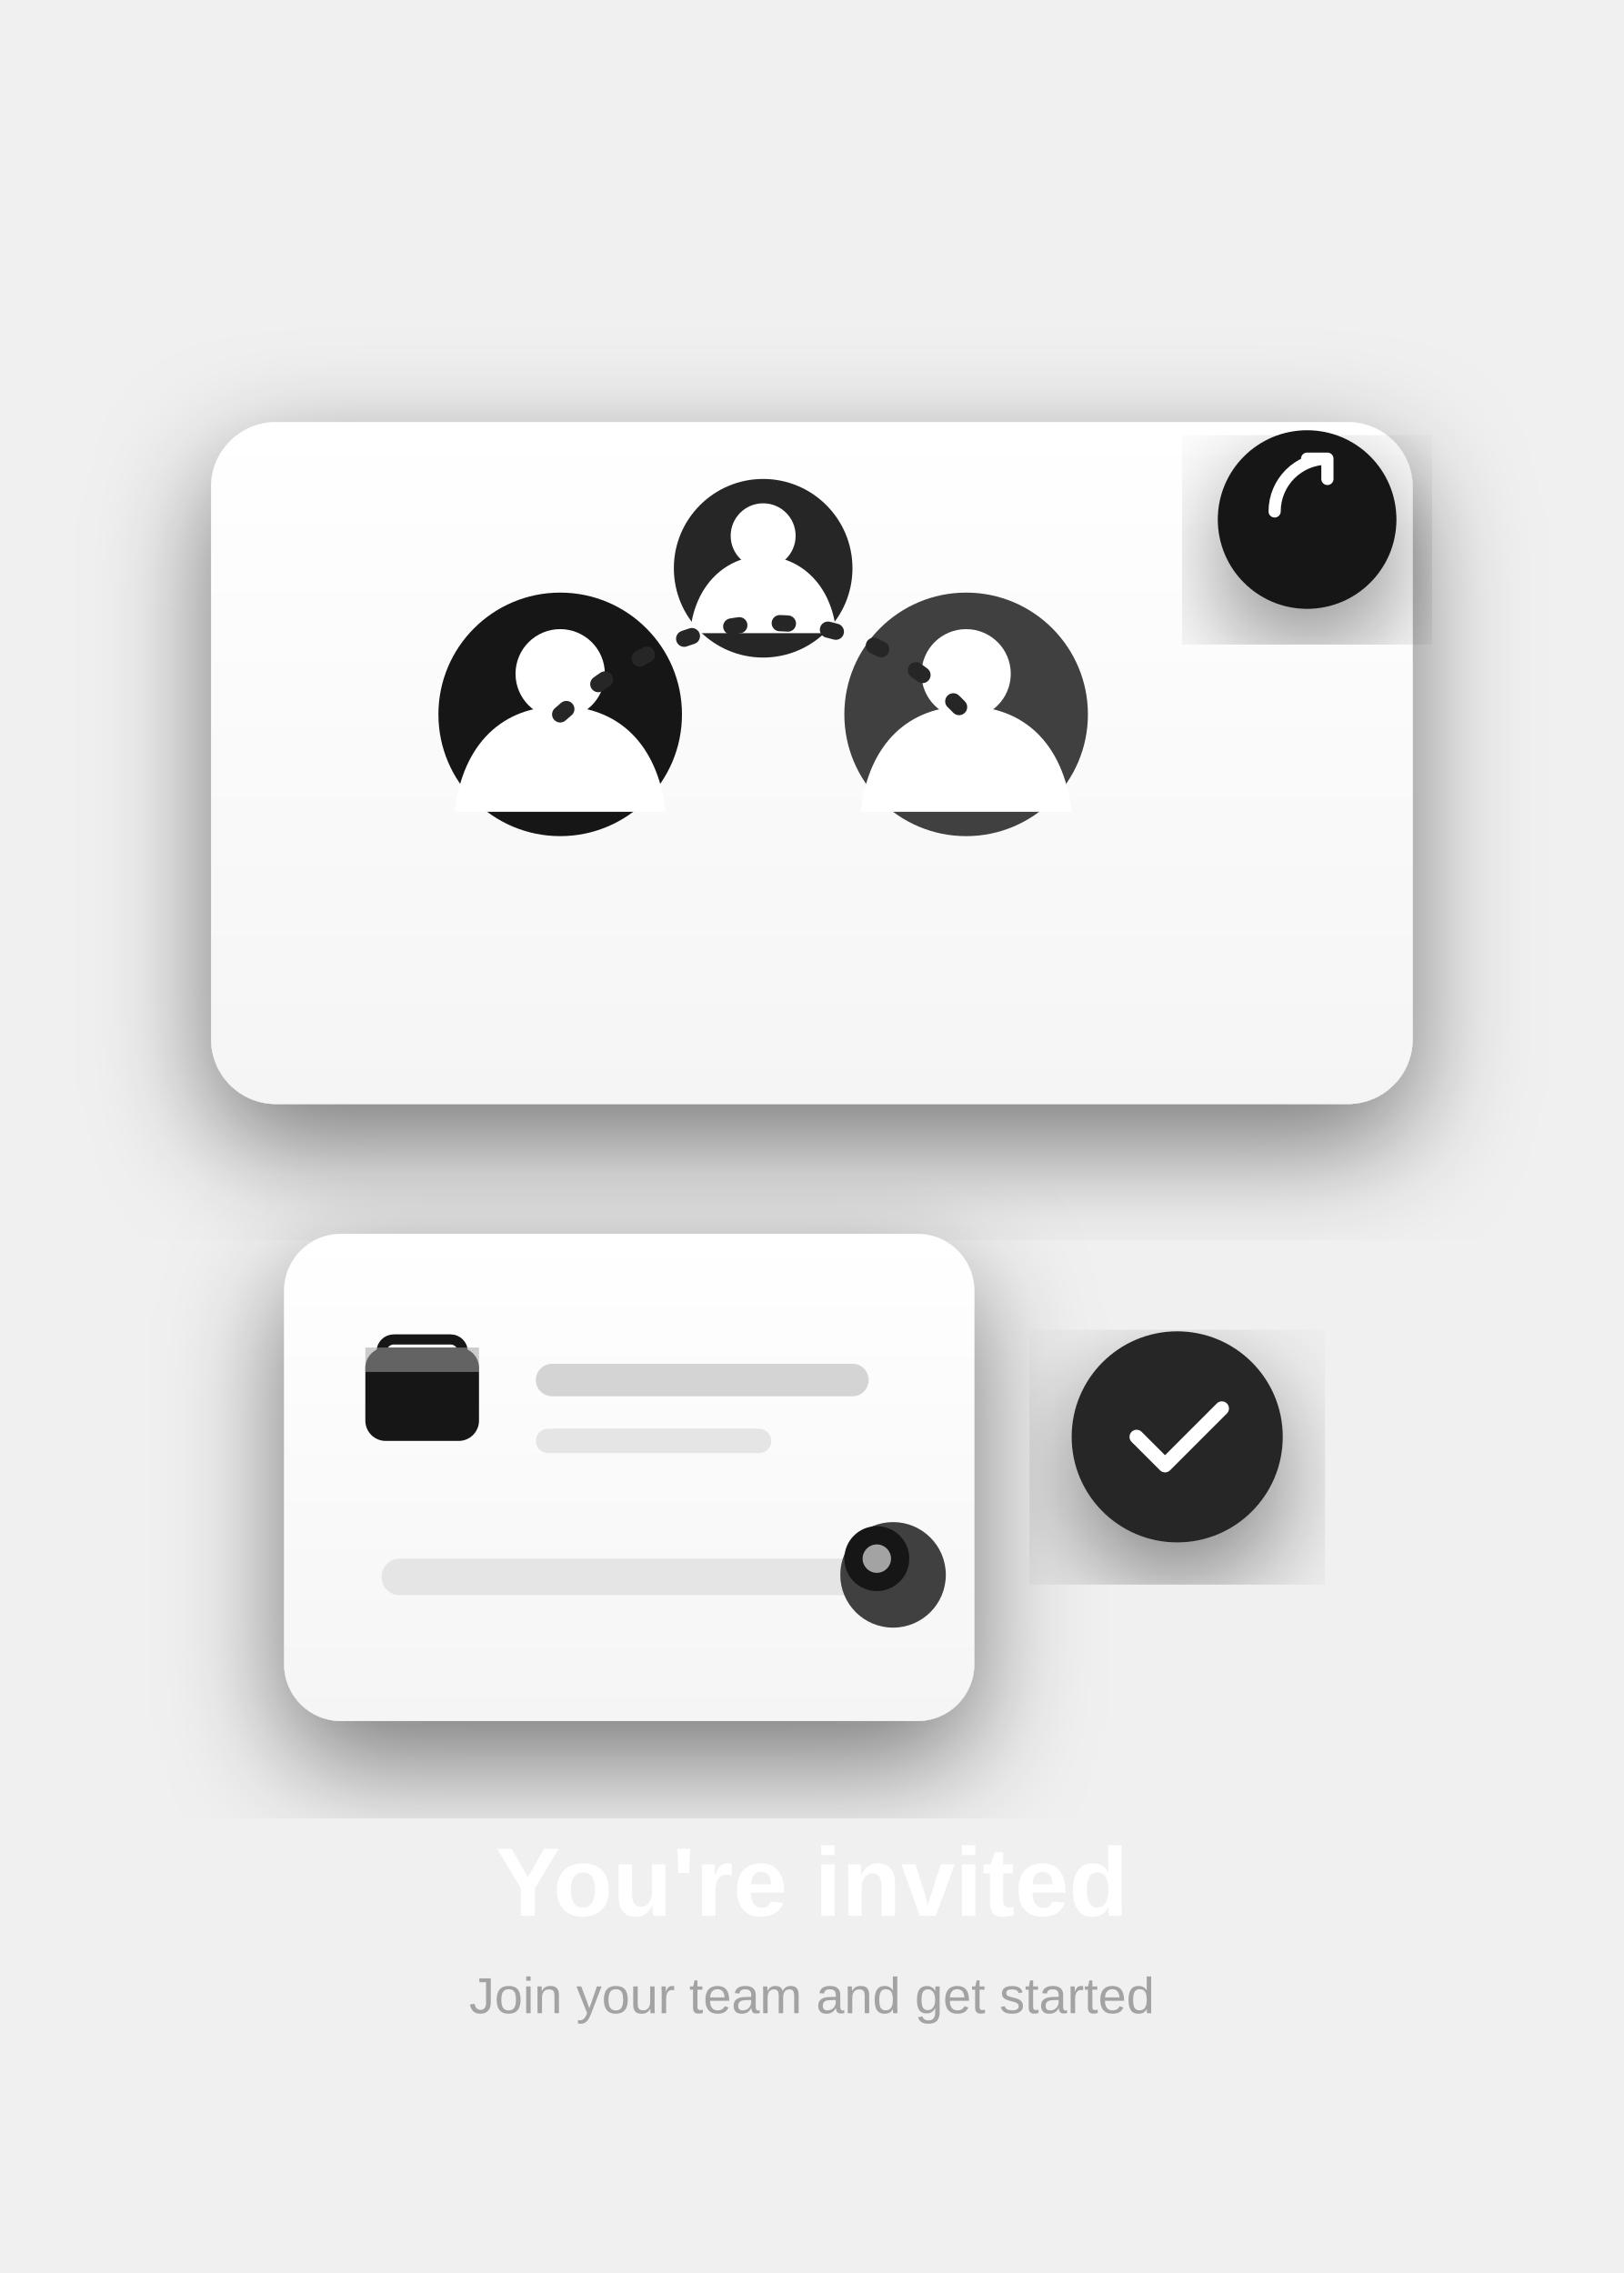
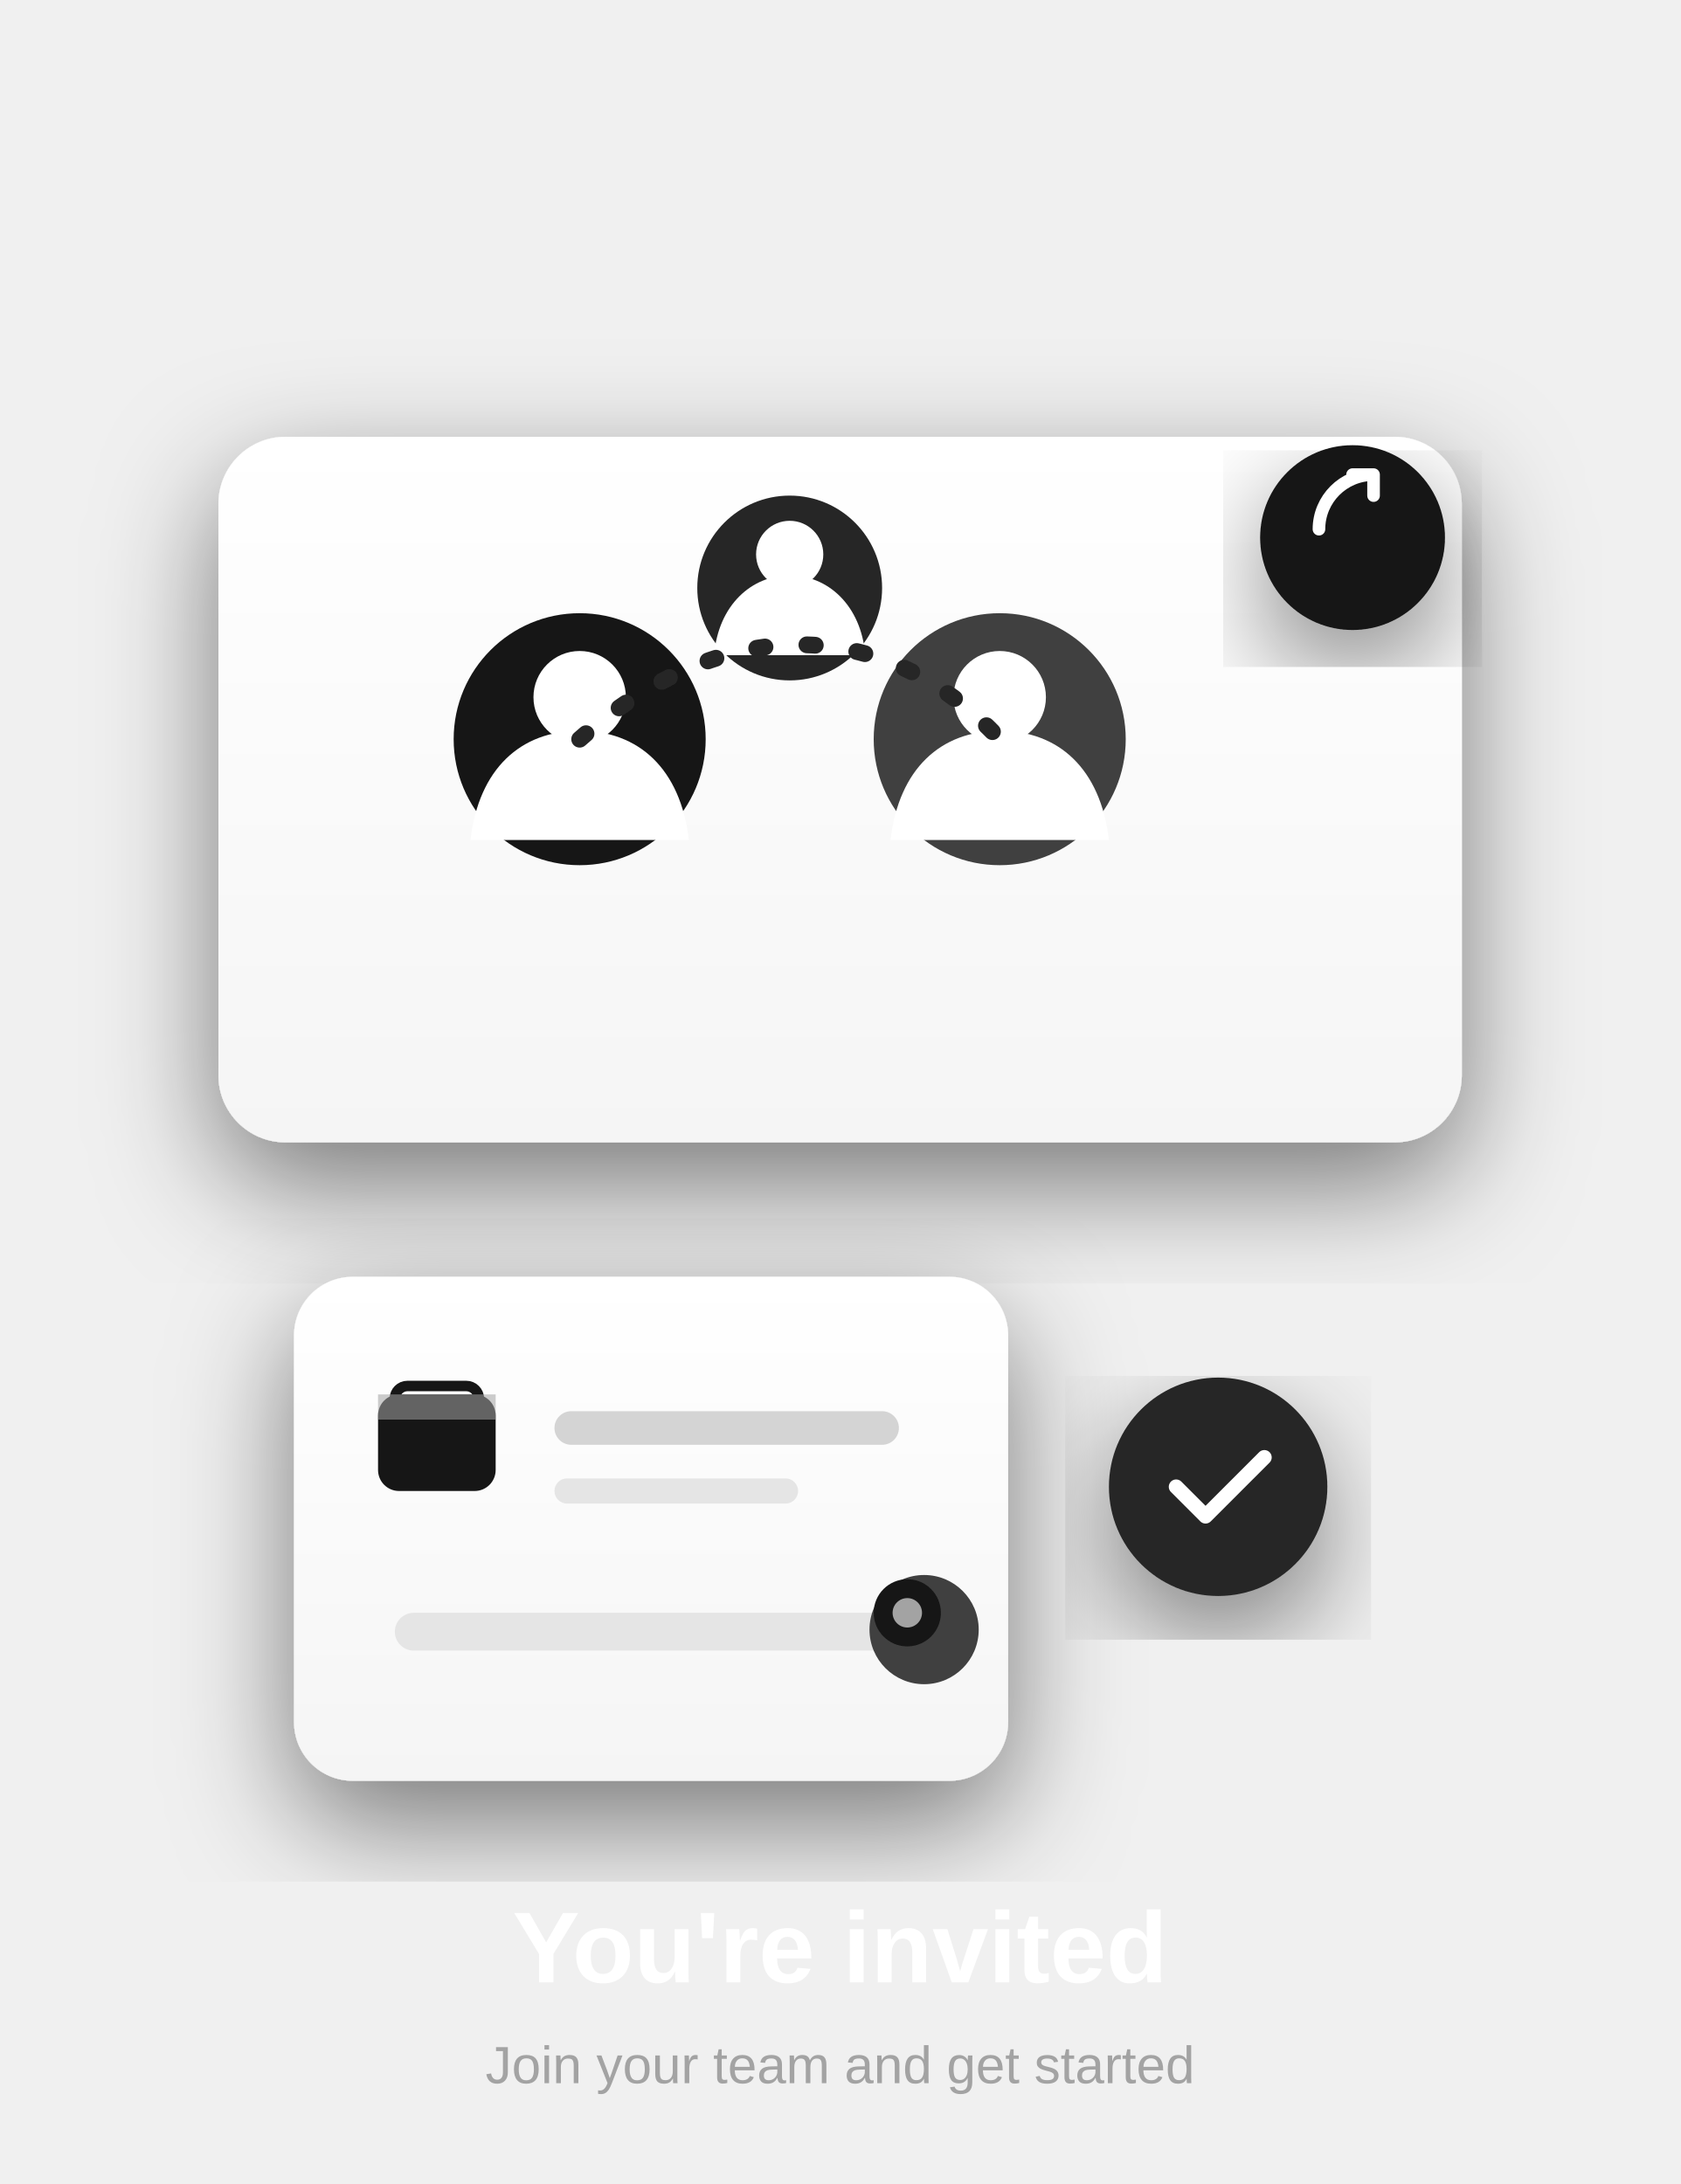
- <svg xmlns="http://www.w3.org/2000/svg" viewBox="0 0 400 560" preserveAspectRatio="xMidYMid meet">
+ <svg xmlns="http://www.w3.org/2000/svg" viewBox="0 0 400 520" preserveAspectRatio="xMidYMid meet">
  <defs>
    <linearGradient id="card" x1="0" y1="0" x2="0" y2="1">
      <stop offset="0" stop-color="#ffffff" />
      <stop offset="1" stop-color="#f5f5f5" />
    </linearGradient>
    <filter id="shadow" x="-20%" y="-20%" width="140%" height="140%">
      <feDropShadow dx="0" dy="10" stdDeviation="14" flood-color="#000000" flood-opacity="0.5" />
    </filter>
  </defs>
  <g filter="url(#shadow)">
    <rect x="52" y="104" width="296" height="168" rx="16" fill="url(#card)" />
    <circle cx="138" cy="176" r="30" fill="#171717" />
    <circle cx="138" cy="166" r="11" fill="#ffffff" />
    <path d="M112 200c2-17 12-26 26-26s24 9 26 26" fill="#ffffff" />
    <circle cx="238" cy="176" r="30" fill="#404040" />
    <circle cx="238" cy="166" r="11" fill="#ffffff" />
    <path d="M212 200c2-17 12-26 26-26s24 9 26 26" fill="#ffffff" />
    <circle cx="188" cy="140" r="22" fill="#262626" />
    <circle cx="188" cy="132" r="8" fill="#ffffff" />
    <path d="M170 156c1-12 9-19 18-19s17 7 18 19" fill="#ffffff" />
    <path d="M138 176c34-30 72-30 100 0" stroke="#262626" stroke-width="4" stroke-dasharray="2 10" fill="none" stroke-linecap="round" />
  </g>
  <g filter="url(#shadow)">
    <circle cx="322" cy="128" r="22" fill="#171717" />
    <path d="M314 126a13 13 0 0113-13m0 0v5m0-5h-5" stroke="#ffffff" stroke-width="3" fill="none" stroke-linecap="round" stroke-linejoin="round" />
  </g>
  <g filter="url(#shadow)">
    <rect x="70" y="304" width="170" height="120" rx="14" fill="url(#card)" />
    <rect x="94" y="330" width="20" height="15" rx="3" fill="#ffffff" stroke="#171717" stroke-width="2.5" />
    <rect x="90" y="332" width="28" height="23" rx="5" fill="#171717" />
    <rect x="90" y="332" width="28" height="6" fill="#a3a3a3" opacity="0.55" />
    <rect x="132" y="336" width="82" height="8" rx="4" fill="#d4d4d4" />
    <rect x="132" y="352" width="58" height="6" rx="3" fill="#e5e5e5" />
    <rect x="94" y="384" width="122" height="9" rx="4.5" fill="#e5e5e5" />
    <circle cx="220" cy="388" r="13" fill="#404040" />
    <circle cx="216" cy="384" r="8" fill="#171717" />
    <circle cx="216" cy="384" r="3.5" fill="#a3a3a3" />
  </g>
  <g filter="url(#shadow)">
    <circle cx="290" cy="354" r="26" fill="#262626" />
    <path d="M280 354l7 7 14-14" stroke="#ffffff" stroke-width="3.5" fill="none" stroke-linecap="round" stroke-linejoin="round" />
  </g>
  <text x="200" y="472" text-anchor="middle" font-family="Arial, sans-serif" font-size="24" font-weight="700" fill="#ffffff">You're invited</text>
  <text x="200" y="496" text-anchor="middle" font-family="Arial, sans-serif" font-size="12.5" fill="#a3a3a3">Join your team and get started</text>
</svg>
